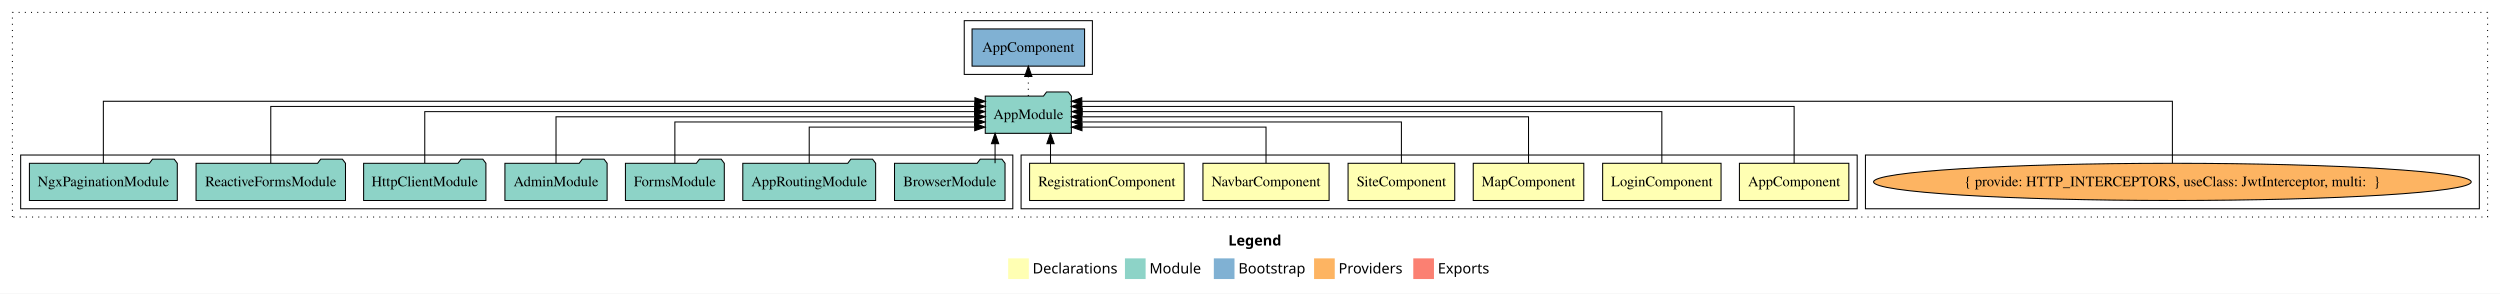
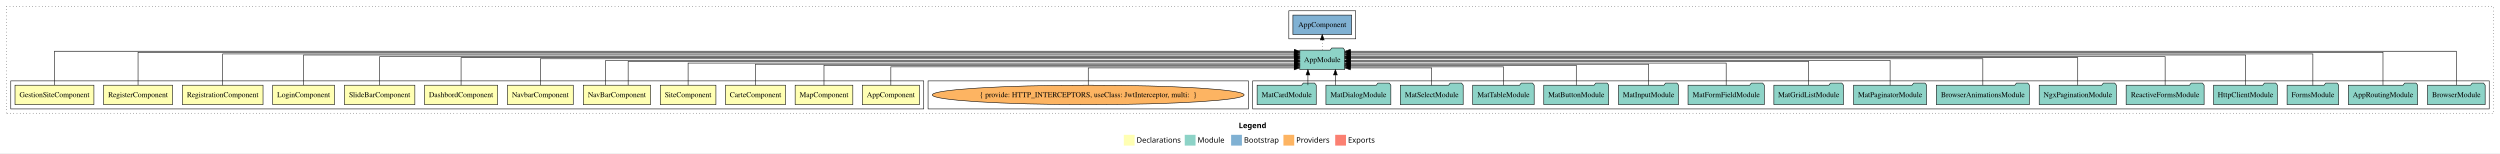
- <svg xmlns="http://www.w3.org/2000/svg" width="2419pt" height="284pt" viewBox="0.00 0.00 2419.00 284.00">
+ <svg xmlns="http://www.w3.org/2000/svg" width="4636pt" height="284pt" viewBox="0.00 0.00 4636.00 284.00">
  <g id="graph0" class="graph" transform="scale(1 1) rotate(0) translate(4 280)">
-     <polygon fill="white" stroke="transparent" points="-4,4 -4,-280 2415,-280 2415,4 -4,4" />
-     <text text-anchor="start" x="1184.51" y="-42.4" font-family="Times-12" font-weight="bold" font-size="14.00">Legend</text>
-     <polygon fill="#ffffb3" stroke="transparent" points="971.5,-10 971.5,-30 991.5,-30 991.5,-10 971.5,-10" />
-     <text text-anchor="start" x="995.13" y="-15.4" font-family="Times-12" font-size="14.00">  Declarations</text>
-     <polygon fill="#8dd3c7" stroke="transparent" points="1084.5,-10 1084.5,-30 1104.5,-30 1104.5,-10 1084.5,-10" />
-     <text text-anchor="start" x="1108.23" y="-15.4" font-family="Times-12" font-size="14.00">  Module</text>
-     <polygon fill="#80b1d3" stroke="transparent" points="1170.5,-10 1170.5,-30 1190.5,-30 1190.5,-10 1170.5,-10" />
-     <text text-anchor="start" x="1194.28" y="-15.4" font-family="Times-12" font-size="14.00">  Bootstrap</text>
-     <polygon fill="#fdb462" stroke="transparent" points="1267.5,-10 1267.5,-30 1287.5,-30 1287.5,-10 1267.5,-10" />
-     <text text-anchor="start" x="1291.17" y="-15.4" font-family="Times-12" font-size="14.00">  Providers</text>
-     <polygon fill="#fb8072" stroke="transparent" points="1363.5,-10 1363.5,-30 1383.5,-30 1383.5,-10 1363.5,-10" />
-     <text text-anchor="start" x="1387.23" y="-15.4" font-family="Times-12" font-size="14.00">  Exports</text>
+     <polygon fill="white" stroke="transparent" points="-4,4 -4,-280 4632,-280 4632,4 -4,4" />
+     <text text-anchor="start" x="2293.01" y="-42.4" font-family="Times-12" font-weight="bold" font-size="14.00">Legend</text>
+     <polygon fill="#ffffb3" stroke="transparent" points="2080,-10 2080,-30 2100,-30 2100,-10 2080,-10" />
+     <text text-anchor="start" x="2103.63" y="-15.4" font-family="Times-12" font-size="14.00">  Declarations</text>
+     <polygon fill="#8dd3c7" stroke="transparent" points="2193,-10 2193,-30 2213,-30 2213,-10 2193,-10" />
+     <text text-anchor="start" x="2216.73" y="-15.4" font-family="Times-12" font-size="14.00">  Module</text>
+     <polygon fill="#80b1d3" stroke="transparent" points="2279,-10 2279,-30 2299,-30 2299,-10 2279,-10" />
+     <text text-anchor="start" x="2302.78" y="-15.4" font-family="Times-12" font-size="14.00">  Bootstrap</text>
+     <polygon fill="#fdb462" stroke="transparent" points="2376,-10 2376,-30 2396,-30 2396,-10 2376,-10" />
+     <text text-anchor="start" x="2399.67" y="-15.4" font-family="Times-12" font-size="14.00">  Providers</text>
+     <polygon fill="#fb8072" stroke="transparent" points="2472,-10 2472,-30 2492,-30 2492,-10 2472,-10" />
+     <text text-anchor="start" x="2495.73" y="-15.4" font-family="Times-12" font-size="14.00">  Exports</text>
    <g id="clust1" class="cluster">
-       <polygon fill="none" stroke="black" stroke-dasharray="1,5" points="8,-70 8,-268 2403,-268 2403,-70 8,-70" />
-     </g>
-     <g id="clust12" class="cluster">
-       <polygon fill="none" stroke="black" points="1801,-78 1801,-130 2395,-130 2395,-78 1801,-78" />
+       <polygon fill="none" stroke="black" stroke-dasharray="1,5" points="8,-70 8,-268 4620,-268 4620,-70 8,-70" />
+     </g>
+     <g id="clust15" class="cluster">
+       <polygon fill="none" stroke="black" points="2319,-78 2319,-130 4612,-130 4612,-78 2319,-78" />
+     </g>
+     <g id="clust18" class="cluster">
+       <polygon fill="none" stroke="black" points="1717,-78 1717,-130 2311,-130 2311,-78 1717,-78" />
+     </g>
+     <g id="clust17" class="cluster">
+       <polygon fill="none" stroke="black" points="2386,-208 2386,-260 2510,-260 2510,-208 2386,-208" />
    </g>
    <g id="clust2" class="cluster">
-       <polygon fill="none" stroke="black" points="984,-78 984,-130 1793,-130 1793,-78 984,-78" />
-     </g>
-     <g id="clust11" class="cluster">
-       <polygon fill="none" stroke="black" points="929,-208 929,-260 1053,-260 1053,-208 929,-208" />
-     </g>
-     <g id="clust9" class="cluster">
-       <polygon fill="none" stroke="black" points="16,-78 16,-130 976,-130 976,-78 16,-78" />
+       <polygon fill="none" stroke="black" points="16,-78 16,-130 1709,-130 1709,-78 16,-78" />
    </g>
    <g id="node1" class="node">
-       <polygon fill="#ffffb3" stroke="black" points="1784.94,-122 1679.06,-122 1679.06,-86 1784.94,-86 1784.94,-122" />
-       <text text-anchor="middle" x="1732" y="-99.8" font-family="Times,serif" font-size="14.00">AppComponent</text>
+       <polygon fill="#ffffb3" stroke="black" points="1700.94,-122 1595.06,-122 1595.06,-86 1700.94,-86 1700.94,-122" />
+       <text text-anchor="middle" x="1648" y="-99.8" font-family="Times,serif" font-size="14.00">AppComponent</text>
+     </g>
+     <g id="node13" class="node">
+       <polygon fill="#8dd3c7" stroke="black" points="2489.66,-187 2486.66,-191 2465.66,-191 2462.66,-187 2406.34,-187 2406.34,-151 2489.66,-151 2489.66,-187" />
+       <text text-anchor="middle" x="2448" y="-164.8" font-family="Times,serif" font-size="14.00">AppModule</text>
+     </g>
+     <g id="edge1" class="edge">
+       <path fill="none" stroke="black" d="M1648,-122.19C1648,-137.18 1648,-156 1648,-156 1648,-156 2396.11,-156 2396.11,-156" />
+       <polygon fill="black" stroke="black" points="2396.11,-159.5 2406.11,-156 2396.11,-152.5 2396.11,-159.5" />
+     </g>
+     <g id="node2" class="node">
+       <polygon fill="#ffffb3" stroke="black" points="1577.49,-122 1470.51,-122 1470.51,-86 1577.49,-86 1577.49,-122" />
+       <text text-anchor="middle" x="1524" y="-99.8" font-family="Times,serif" font-size="14.00">MapComponent</text>
+     </g>
+     <g id="edge2" class="edge">
+       <path fill="none" stroke="black" d="M1524,-122.01C1524,-138.05 1524,-159 1524,-159 1524,-159 2396.2,-159 2396.2,-159" />
+       <polygon fill="black" stroke="black" points="2396.2,-162.5 2406.2,-159 2396.2,-155.5 2396.2,-162.5" />
+     </g>
+     <g id="node3" class="node">
+       <polygon fill="#ffffb3" stroke="black" points="1452.65,-122 1341.35,-122 1341.35,-86 1452.65,-86 1452.65,-122" />
+       <text text-anchor="middle" x="1397" y="-99.8" font-family="Times,serif" font-size="14.00">CarteComponent</text>
+     </g>
+     <g id="edge3" class="edge">
+       <path fill="none" stroke="black" d="M1397,-122.04C1397,-138.73 1397,-161 1397,-161 1397,-161 2396.15,-161 2396.15,-161" />
+       <polygon fill="black" stroke="black" points="2396.15,-164.5 2406.15,-161 2396.15,-157.5 2396.15,-164.5" />
+     </g>
+     <g id="node4" class="node">
+       <polygon fill="#ffffb3" stroke="black" points="1323.61,-122 1220.39,-122 1220.39,-86 1323.61,-86 1323.61,-122" />
+       <text text-anchor="middle" x="1272" y="-99.8" font-family="Times,serif" font-size="14.00">SiteComponent</text>
+     </g>
+     <g id="edge4" class="edge">
+       <path fill="none" stroke="black" d="M1272,-122.02C1272,-139.37 1272,-163 1272,-163 1272,-163 2396.15,-163 2396.15,-163" />
+       <polygon fill="black" stroke="black" points="2396.15,-166.5 2406.15,-163 2396.15,-159.5 2396.15,-166.5" />
+     </g>
+     <g id="node5" class="node">
+       <polygon fill="#ffffb3" stroke="black" points="1202.37,-122 1077.63,-122 1077.63,-86 1202.37,-86 1202.37,-122" />
+       <text text-anchor="middle" x="1140" y="-99.8" font-family="Times,serif" font-size="14.00">NavBarComponent</text>
+     </g>
+     <g id="edge5" class="edge">
+       <path fill="none" stroke="black" d="M1119.19,-122.17C1119.19,-141.09 1119.19,-168 1119.19,-168 1119.19,-168 2396.04,-168 2396.04,-168" />
+       <polygon fill="black" stroke="black" points="2396.04,-171.5 2406.04,-168 2396.04,-164.5 2396.04,-171.5" />
+     </g>
+     <g id="edge12" class="edge">
+       <path fill="none" stroke="black" d="M1160.81,-122.27C1160.81,-140.56 1160.81,-166 1160.81,-166 1160.81,-166 2396.27,-166 2396.27,-166" />
+       <polygon fill="black" stroke="black" points="2396.27,-169.5 2406.27,-166 2396.27,-162.5 2396.27,-169.5" />
+     </g>
+     <g id="node6" class="node">
+       <polygon fill="#ffffb3" stroke="black" points="1059.03,-122 936.97,-122 936.97,-86 1059.03,-86 1059.03,-122" />
+       <text text-anchor="middle" x="998" y="-99.8" font-family="Times,serif" font-size="14.00">NavbarComponent</text>
+     </g>
+     <g id="edge6" class="edge">
+       <path fill="none" stroke="black" d="M998,-122.31C998,-142.15 998,-171 998,-171 998,-171 2396.17,-171 2396.17,-171" />
+       <polygon fill="black" stroke="black" points="2396.17,-174.5 2406.17,-171 2396.17,-167.5 2396.17,-174.5" />
    </g>
    <g id="node7" class="node">
-       <polygon fill="#8dd3c7" stroke="black" points="1032.66,-187 1029.66,-191 1008.66,-191 1005.66,-187 949.34,-187 949.34,-151 1032.66,-151 1032.66,-187" />
-       <text text-anchor="middle" x="991" y="-164.8" font-family="Times,serif" font-size="14.00">AppModule</text>
-     </g>
-     <g id="edge1" class="edge">
-       <path fill="none" stroke="black" d="M1732,-122.04C1732,-143.66 1732,-177 1732,-177 1732,-177 1042.69,-177 1042.69,-177" />
-       <polygon fill="black" stroke="black" points="1042.69,-173.5 1032.69,-177 1042.69,-180.5 1042.69,-173.5" />
-     </g>
-     <g id="node2" class="node">
-       <polygon fill="#ffffb3" stroke="black" points="1661.28,-122 1546.72,-122 1546.72,-86 1661.28,-86 1661.28,-122" />
-       <text text-anchor="middle" x="1604" y="-99.8" font-family="Times,serif" font-size="14.00">LoginComponent</text>
-     </g>
-     <g id="edge2" class="edge">
-       <path fill="none" stroke="black" d="M1604,-122.22C1604,-142.37 1604,-172 1604,-172 1604,-172 1043.13,-172 1043.13,-172" />
-       <polygon fill="black" stroke="black" points="1043.13,-168.5 1033.13,-172 1043.13,-175.5 1043.13,-168.5" />
-     </g>
-     <g id="node3" class="node">
-       <polygon fill="#ffffb3" stroke="black" points="1528.49,-122 1421.51,-122 1421.51,-86 1528.49,-86 1528.49,-122" />
-       <text text-anchor="middle" x="1475" y="-99.8" font-family="Times,serif" font-size="14.00">MapComponent</text>
-     </g>
-     <g id="edge3" class="edge">
-       <path fill="none" stroke="black" d="M1475,-122.22C1475,-140.83 1475,-167 1475,-167 1475,-167 1042.68,-167 1042.68,-167" />
-       <polygon fill="black" stroke="black" points="1042.68,-163.5 1032.68,-167 1042.68,-170.5 1042.68,-163.5" />
-     </g>
-     <g id="node4" class="node">
-       <polygon fill="#ffffb3" stroke="black" points="1403.61,-122 1300.39,-122 1300.39,-86 1403.61,-86 1403.61,-122" />
-       <text text-anchor="middle" x="1352" y="-99.8" font-family="Times,serif" font-size="14.00">SiteComponent</text>
-     </g>
-     <g id="edge4" class="edge">
-       <path fill="none" stroke="black" d="M1352,-122.03C1352,-139.06 1352,-162 1352,-162 1352,-162 1042.76,-162 1042.76,-162" />
-       <polygon fill="black" stroke="black" points="1042.76,-158.5 1032.76,-162 1042.76,-165.5 1042.76,-158.5" />
-     </g>
-     <g id="node5" class="node">
-       <polygon fill="#ffffb3" stroke="black" points="1282.03,-122 1159.97,-122 1159.97,-86 1282.03,-86 1282.03,-122" />
-       <text text-anchor="middle" x="1221" y="-99.8" font-family="Times,serif" font-size="14.00">NavbarComponent</text>
-     </g>
-     <g id="edge5" class="edge">
-       <path fill="none" stroke="black" d="M1221,-122.24C1221,-137.57 1221,-157 1221,-157 1221,-157 1042.92,-157 1042.92,-157" />
-       <polygon fill="black" stroke="black" points="1042.92,-153.5 1032.92,-157 1042.92,-160.5 1042.92,-153.5" />
-     </g>
-     <g id="node6" class="node">
-       <polygon fill="#ffffb3" stroke="black" points="1141.77,-122 992.23,-122 992.23,-86 1141.77,-86 1141.77,-122" />
-       <text text-anchor="middle" x="1067" y="-99.8" font-family="Times,serif" font-size="14.00">RegistrationComponent</text>
-     </g>
-     <g id="edge6" class="edge">
-       <path fill="none" stroke="black" d="M1012.47,-122.11C1012.47,-122.11 1012.47,-140.99 1012.47,-140.99" />
-       <polygon fill="black" stroke="black" points="1008.97,-140.99 1012.47,-150.99 1015.97,-140.99 1008.97,-140.99" />
+       <polygon fill="#ffffb3" stroke="black" points="918.76,-122 783.24,-122 783.24,-86 918.76,-86 918.76,-122" />
+       <text text-anchor="middle" x="851" y="-99.8" font-family="Times,serif" font-size="14.00">DashbordComponent</text>
+     </g>
+     <g id="edge7" class="edge">
+       <path fill="none" stroke="black" d="M851,-122.13C851,-142.57 851,-173 851,-173 851,-173 2396.1,-173 2396.1,-173" />
+       <polygon fill="black" stroke="black" points="2396.11,-176.5 2406.1,-173 2396.1,-169.5 2396.11,-176.5" />
+     </g>
+     <g id="node8" class="node">
+       <polygon fill="#ffffb3" stroke="black" points="765.32,-122 634.68,-122 634.68,-86 765.32,-86 765.32,-122" />
+       <text text-anchor="middle" x="700" y="-99.8" font-family="Times,serif" font-size="14.00">SlideBarComponent</text>
+     </g>
+     <g id="edge8" class="edge">
+       <path fill="none" stroke="black" d="M700,-122.28C700,-143.32 700,-175 700,-175 700,-175 2396.09,-175 2396.09,-175" />
+       <polygon fill="black" stroke="black" points="2396.09,-178.5 2406.09,-175 2396.09,-171.5 2396.09,-178.5" />
+     </g>
+     <g id="node9" class="node">
+       <polygon fill="#ffffb3" stroke="black" points="616.28,-122 501.72,-122 501.72,-86 616.28,-86 616.28,-122" />
+       <text text-anchor="middle" x="559" y="-99.8" font-family="Times,serif" font-size="14.00">LoginComponent</text>
+     </g>
+     <g id="edge9" class="edge">
+       <path fill="none" stroke="black" d="M559,-122.29C559,-144.21 559,-178 559,-178 559,-178 2395.9,-178 2395.9,-178" />
+       <polygon fill="black" stroke="black" points="2395.9,-181.5 2405.9,-178 2395.9,-174.5 2395.9,-181.5" />
+     </g>
+     <g id="node10" class="node">
+       <polygon fill="#ffffb3" stroke="black" points="483.77,-122 334.23,-122 334.23,-86 483.77,-86 483.77,-122" />
+       <text text-anchor="middle" x="409" y="-99.8" font-family="Times,serif" font-size="14.00">RegistrationComponent</text>
+     </g>
+     <g id="edge10" class="edge">
+       <path fill="none" stroke="black" d="M409,-122.01C409,-144.49 409,-180 409,-180 409,-180 2395.88,-180 2395.88,-180" />
+       <polygon fill="black" stroke="black" points="2395.88,-183.5 2405.88,-180 2395.88,-176.5 2395.88,-183.5" />
+     </g>
+     <g id="node11" class="node">
+       <polygon fill="#ffffb3" stroke="black" points="315.98,-122 188.02,-122 188.02,-86 315.98,-86 315.98,-122" />
+       <text text-anchor="middle" x="252" y="-99.8" font-family="Times,serif" font-size="14.00">RegisterComponent</text>
+     </g>
+     <g id="edge11" class="edge">
+       <path fill="none" stroke="black" d="M252,-122.32C252,-145.66 252,-183 252,-183 252,-183 2396.09,-183 2396.09,-183" />
+       <polygon fill="black" stroke="black" points="2396.09,-186.5 2406.09,-183 2396.09,-179.5 2396.09,-186.5" />
+     </g>
+     <g id="node12" class="node">
+       <polygon fill="#ffffb3" stroke="black" points="170.16,-122 23.84,-122 23.84,-86 170.16,-86 170.16,-122" />
+       <text text-anchor="middle" x="97" y="-99.8" font-family="Times,serif" font-size="14.00">GestionSiteComponent</text>
+     </g>
+     <g id="edge13" class="edge">
+       <path fill="none" stroke="black" d="M97,-122.38C97,-146.28 97,-185 97,-185 97,-185 2396.2,-185 2396.2,-185" />
+       <polygon fill="black" stroke="black" points="2396.2,-188.5 2406.2,-185 2396.2,-181.5 2396.2,-188.5" />
+     </g>
+     <g id="node30" class="node">
+       <polygon fill="#80b1d3" stroke="black" points="2502.44,-252 2393.56,-252 2393.56,-216 2502.44,-216 2502.44,-252" />
+       <text text-anchor="middle" x="2448" y="-229.8" font-family="Times,serif" font-size="14.00">AppComponent </text>
+     </g>
+     <g id="edge30" class="edge">
+       <path fill="none" stroke="black" stroke-dasharray="1,5" d="M2448,-187.11C2448,-187.11 2448,-205.99 2448,-205.99" />
+       <polygon fill="black" stroke="black" points="2444.5,-205.99 2448,-215.99 2451.5,-205.99 2444.5,-205.99" />
+     </g>
+     <g id="node14" class="node">
+       <polygon fill="#8dd3c7" stroke="black" points="4604.47,-122 4601.47,-126 4580.47,-126 4577.47,-122 4497.53,-122 4497.53,-86 4604.47,-86 4604.47,-122" />
+       <text text-anchor="middle" x="4551" y="-99.8" font-family="Times,serif" font-size="14.00">BrowserModule</text>
+     </g>
+     <g id="edge14" class="edge">
+       <path fill="none" stroke="black" d="M4551,-122.38C4551,-146.28 4551,-185 4551,-185 4551,-185 2500.01,-185 2500.01,-185" />
+       <polygon fill="black" stroke="black" points="2500.01,-181.5 2490.01,-185 2500.01,-188.5 2500.01,-181.5" />
    </g>
    <g id="node15" class="node">
-       <polygon fill="#80b1d3" stroke="black" points="1045.44,-252 936.56,-252 936.56,-216 1045.44,-216 1045.44,-252" />
-       <text text-anchor="middle" x="991" y="-229.8" font-family="Times,serif" font-size="14.00">AppComponent </text>
-     </g>
-     <g id="edge14" class="edge">
-       <path fill="none" stroke="black" stroke-dasharray="1,5" d="M991,-187.11C991,-187.11 991,-205.99 991,-205.99" />
-       <polygon fill="black" stroke="black" points="987.5,-205.99 991,-215.99 994.5,-205.99 987.5,-205.99" />
-     </g>
-     <g id="node8" class="node">
-       <polygon fill="#8dd3c7" stroke="black" points="968.47,-122 965.47,-126 944.47,-126 941.47,-122 861.53,-122 861.53,-86 968.47,-86 968.47,-122" />
-       <text text-anchor="middle" x="915" y="-99.8" font-family="Times,serif" font-size="14.00">BrowserModule</text>
-     </g>
-     <g id="edge7" class="edge">
-       <path fill="none" stroke="black" d="M958.83,-122.11C958.83,-122.11 958.83,-140.99 958.83,-140.99" />
-       <polygon fill="black" stroke="black" points="955.33,-140.99 958.83,-150.99 962.33,-140.99 955.33,-140.99" />
-     </g>
-     <g id="node9" class="node">
-       <polygon fill="#8dd3c7" stroke="black" points="843.27,-122 840.27,-126 819.27,-126 816.27,-122 714.73,-122 714.73,-86 843.27,-86 843.27,-122" />
-       <text text-anchor="middle" x="779" y="-99.8" font-family="Times,serif" font-size="14.00">AppRoutingModule</text>
-     </g>
-     <g id="edge8" class="edge">
-       <path fill="none" stroke="black" d="M779,-122.24C779,-137.57 779,-157 779,-157 779,-157 939.12,-157 939.12,-157" />
-       <polygon fill="black" stroke="black" points="939.12,-160.5 949.12,-157 939.12,-153.5 939.12,-160.5" />
-     </g>
-     <g id="node10" class="node">
-       <polygon fill="#8dd3c7" stroke="black" points="696.83,-122 693.83,-126 672.83,-126 669.83,-122 601.17,-122 601.17,-86 696.83,-86 696.83,-122" />
-       <text text-anchor="middle" x="649" y="-99.8" font-family="Times,serif" font-size="14.00">FormsModule</text>
-     </g>
-     <g id="edge9" class="edge">
-       <path fill="none" stroke="black" d="M649,-122.03C649,-139.06 649,-162 649,-162 649,-162 939.06,-162 939.06,-162" />
-       <polygon fill="black" stroke="black" points="939.06,-165.5 949.06,-162 939.06,-158.5 939.06,-165.5" />
-     </g>
-     <g id="node11" class="node">
-       <polygon fill="#8dd3c7" stroke="black" points="583.44,-122 580.44,-126 559.44,-126 556.44,-122 484.56,-122 484.56,-86 583.44,-86 583.44,-122" />
-       <text text-anchor="middle" x="534" y="-99.8" font-family="Times,serif" font-size="14.00">AdminModule</text>
-     </g>
-     <g id="edge10" class="edge">
-       <path fill="none" stroke="black" d="M534,-122.22C534,-140.83 534,-167 534,-167 534,-167 939.23,-167 939.23,-167" />
-       <polygon fill="black" stroke="black" points="939.23,-170.5 949.23,-167 939.23,-163.5 939.23,-170.5" />
-     </g>
-     <g id="node12" class="node">
-       <polygon fill="#8dd3c7" stroke="black" points="466.16,-122 463.16,-126 442.16,-126 439.16,-122 347.84,-122 347.84,-86 466.16,-86 466.16,-122" />
-       <text text-anchor="middle" x="407" y="-99.8" font-family="Times,serif" font-size="14.00">HttpClientModule</text>
-     </g>
-     <g id="edge11" class="edge">
-       <path fill="none" stroke="black" d="M407,-122.22C407,-142.37 407,-172 407,-172 407,-172 939,-172 939,-172" />
-       <polygon fill="black" stroke="black" points="939,-175.5 949,-172 939,-168.5 939,-175.5" />
-     </g>
-     <g id="node13" class="node">
-       <polygon fill="#8dd3c7" stroke="black" points="330.3,-122 327.3,-126 306.3,-126 303.3,-122 185.7,-122 185.7,-86 330.3,-86 330.3,-122" />
-       <text text-anchor="middle" x="258" y="-99.8" font-family="Times,serif" font-size="14.00">ReactiveFormsModule</text>
-     </g>
-     <g id="edge12" class="edge">
-       <path fill="none" stroke="black" d="M258,-122.04C258,-143.66 258,-177 258,-177 258,-177 939.22,-177 939.22,-177" />
-       <polygon fill="black" stroke="black" points="939.22,-180.5 949.22,-177 939.22,-173.5 939.22,-180.5" />
-     </g>
-     <g id="node14" class="node">
-       <polygon fill="#8dd3c7" stroke="black" points="167.54,-122 164.54,-126 143.54,-126 140.54,-122 24.46,-122 24.46,-86 167.54,-86 167.54,-122" />
-       <text text-anchor="middle" x="96" y="-99.8" font-family="Times,serif" font-size="14.00">NgxPaginationModule</text>
-     </g>
-     <g id="edge13" class="edge">
-       <path fill="none" stroke="black" d="M96,-122.09C96,-145.13 96,-182 96,-182 96,-182 939.33,-182 939.33,-182" />
-       <polygon fill="black" stroke="black" points="939.33,-185.5 949.33,-182 939.33,-178.5 939.33,-185.5" />
+       <polygon fill="#8dd3c7" stroke="black" points="4479.27,-122 4476.27,-126 4455.27,-126 4452.27,-122 4350.73,-122 4350.73,-86 4479.27,-86 4479.27,-122" />
+       <text text-anchor="middle" x="4415" y="-99.8" font-family="Times,serif" font-size="14.00">AppRoutingModule</text>
+     </g>
+     <g id="edge15" class="edge">
+       <path fill="none" stroke="black" d="M4415,-122.32C4415,-145.66 4415,-183 4415,-183 4415,-183 2499.99,-183 2499.99,-183" />
+       <polygon fill="black" stroke="black" points="2499.99,-179.5 2489.99,-183 2499.99,-186.5 2499.99,-179.5" />
    </g>
    <g id="node16" class="node">
-       <ellipse fill="#fdb462" stroke="black" cx="2098" cy="-104" rx="289.13" ry="18" />
-       <text text-anchor="middle" x="2098" y="-99.8" font-family="Times,serif" font-size="14.00">{ provide: HTTP_INTERCEPTORS, useClass: JwtInterceptor, multi:  }</text>
-     </g>
-     <g id="edge15" class="edge">
-       <path fill="none" stroke="black" d="M2098,-122.09C2098,-145.13 2098,-182 2098,-182 2098,-182 1042.71,-182 1042.71,-182" />
-       <polygon fill="black" stroke="black" points="1042.71,-178.5 1032.71,-182 1042.71,-185.5 1042.71,-178.5" />
+       <polygon fill="#8dd3c7" stroke="black" points="4332.83,-122 4329.83,-126 4308.83,-126 4305.83,-122 4237.17,-122 4237.17,-86 4332.83,-86 4332.83,-122" />
+       <text text-anchor="middle" x="4285" y="-99.8" font-family="Times,serif" font-size="14.00">FormsModule</text>
+     </g>
+     <g id="edge16" class="edge">
+       <path fill="none" stroke="black" d="M4285,-122.01C4285,-144.49 4285,-180 4285,-180 4285,-180 2499.82,-180 2499.82,-180" />
+       <polygon fill="black" stroke="black" points="2499.82,-176.5 2489.82,-180 2499.82,-183.5 2499.82,-176.5" />
+     </g>
+     <g id="node17" class="node">
+       <polygon fill="#8dd3c7" stroke="black" points="4219.16,-122 4216.16,-126 4195.16,-126 4192.16,-122 4100.84,-122 4100.84,-86 4219.16,-86 4219.16,-122" />
+       <text text-anchor="middle" x="4160" y="-99.8" font-family="Times,serif" font-size="14.00">HttpClientModule</text>
+     </g>
+     <g id="edge17" class="edge">
+       <path fill="none" stroke="black" d="M4160,-122.29C4160,-144.21 4160,-178 4160,-178 4160,-178 2499.89,-178 2499.89,-178" />
+       <polygon fill="black" stroke="black" points="2499.89,-174.5 2489.89,-178 2499.89,-181.5 2499.89,-174.5" />
+     </g>
+     <g id="node18" class="node">
+       <polygon fill="#8dd3c7" stroke="black" points="4083.3,-122 4080.3,-126 4059.3,-126 4056.3,-122 3938.7,-122 3938.7,-86 4083.3,-86 4083.3,-122" />
+       <text text-anchor="middle" x="4011" y="-99.8" font-family="Times,serif" font-size="14.00">ReactiveFormsModule</text>
+     </g>
+     <g id="edge18" class="edge">
+       <path fill="none" stroke="black" d="M4011,-122.28C4011,-143.32 4011,-175 4011,-175 4011,-175 2499.81,-175 2499.81,-175" />
+       <polygon fill="black" stroke="black" points="2499.81,-171.5 2489.81,-175 2499.81,-178.5 2499.81,-171.5" />
+     </g>
+     <g id="node19" class="node">
+       <polygon fill="#8dd3c7" stroke="black" points="3920.54,-122 3917.54,-126 3896.54,-126 3893.54,-122 3777.46,-122 3777.46,-86 3920.54,-86 3920.54,-122" />
+       <text text-anchor="middle" x="3849" y="-99.8" font-family="Times,serif" font-size="14.00">NgxPaginationModule</text>
+     </g>
+     <g id="edge19" class="edge">
+       <path fill="none" stroke="black" d="M3849,-122.13C3849,-142.57 3849,-173 3849,-173 3849,-173 2499.93,-173 2499.93,-173" />
+       <polygon fill="black" stroke="black" points="2499.93,-169.5 2489.93,-173 2499.93,-176.5 2499.93,-169.5" />
+     </g>
+     <g id="node20" class="node">
+       <polygon fill="#8dd3c7" stroke="black" points="3759.3,-122 3756.3,-126 3735.3,-126 3732.3,-122 3586.7,-122 3586.7,-86 3759.3,-86 3759.3,-122" />
+       <text text-anchor="middle" x="3673" y="-99.8" font-family="Times,serif" font-size="14.00">BrowserAnimationsModule</text>
+     </g>
+     <g id="edge20" class="edge">
+       <path fill="none" stroke="black" d="M3673,-122.31C3673,-142.15 3673,-171 3673,-171 3673,-171 2499.81,-171 2499.81,-171" />
+       <polygon fill="black" stroke="black" points="2499.81,-167.5 2489.81,-171 2499.81,-174.5 2499.81,-167.5" />
+     </g>
+     <g id="node21" class="node">
+       <polygon fill="#8dd3c7" stroke="black" points="3568.75,-122 3565.75,-126 3544.75,-126 3541.75,-122 3433.25,-122 3433.25,-86 3568.75,-86 3568.75,-122" />
+       <text text-anchor="middle" x="3501" y="-99.8" font-family="Times,serif" font-size="14.00">MatPaginatorModule</text>
+     </g>
+     <g id="edge21" class="edge">
+       <path fill="none" stroke="black" d="M3501,-122.17C3501,-141.09 3501,-168 3501,-168 3501,-168 2499.93,-168 2499.93,-168" />
+       <polygon fill="black" stroke="black" points="2499.93,-164.5 2489.93,-168 2499.93,-171.5 2499.93,-164.5" />
+     </g>
+     <g id="node22" class="node">
+       <polygon fill="#8dd3c7" stroke="black" points="3414.54,-122 3411.54,-126 3390.54,-126 3387.54,-122 3285.46,-122 3285.46,-86 3414.54,-86 3414.54,-122" />
+       <text text-anchor="middle" x="3350" y="-99.8" font-family="Times,serif" font-size="14.00">MatGridListModule</text>
+     </g>
+     <g id="edge22" class="edge">
+       <path fill="none" stroke="black" d="M3350,-122.27C3350,-140.56 3350,-166 3350,-166 3350,-166 2499.7,-166 2499.7,-166" />
+       <polygon fill="black" stroke="black" points="2499.7,-162.5 2489.7,-166 2499.7,-169.5 2499.7,-162.5" />
+     </g>
+     <g id="node23" class="node">
+       <polygon fill="#8dd3c7" stroke="black" points="3267.71,-122 3264.71,-126 3243.71,-126 3240.71,-122 3126.29,-122 3126.29,-86 3267.71,-86 3267.71,-122" />
+       <text text-anchor="middle" x="3197" y="-99.8" font-family="Times,serif" font-size="14.00">MatFormFieldModule</text>
+     </g>
+     <g id="edge23" class="edge">
+       <path fill="none" stroke="black" d="M3197,-122.02C3197,-139.37 3197,-163 3197,-163 3197,-163 2499.87,-163 2499.87,-163" />
+       <polygon fill="black" stroke="black" points="2499.87,-159.5 2489.87,-163 2499.87,-166.5 2499.87,-159.5" />
+     </g>
+     <g id="node24" class="node">
+       <polygon fill="#8dd3c7" stroke="black" points="3108.65,-122 3105.65,-126 3084.65,-126 3081.65,-122 2997.35,-122 2997.35,-86 3108.65,-86 3108.65,-122" />
+       <text text-anchor="middle" x="3053" y="-99.8" font-family="Times,serif" font-size="14.00">MatInputModule</text>
+     </g>
+     <g id="edge24" class="edge">
+       <path fill="none" stroke="black" d="M3053,-122.04C3053,-138.73 3053,-161 3053,-161 3053,-161 2500.06,-161 2500.06,-161" />
+       <polygon fill="black" stroke="black" points="2500.06,-157.5 2490.06,-161 2500.06,-164.5 2500.06,-157.5" />
+     </g>
+     <g id="node25" class="node">
+       <polygon fill="#8dd3c7" stroke="black" points="2979.22,-122 2976.22,-126 2955.22,-126 2952.22,-122 2858.78,-122 2858.78,-86 2979.22,-86 2979.22,-122" />
+       <text text-anchor="middle" x="2919" y="-99.8" font-family="Times,serif" font-size="14.00">MatButtonModule</text>
+     </g>
+     <g id="edge25" class="edge">
+       <path fill="none" stroke="black" d="M2919,-122.01C2919,-138.05 2919,-159 2919,-159 2919,-159 2499.8,-159 2499.8,-159" />
+       <polygon fill="black" stroke="black" points="2499.8,-155.5 2489.8,-159 2499.8,-162.5 2499.8,-155.5" />
+     </g>
+     <g id="node26" class="node">
+       <polygon fill="#8dd3c7" stroke="black" points="2840.97,-122 2837.97,-126 2816.97,-126 2813.97,-122 2727.03,-122 2727.03,-86 2840.97,-86 2840.97,-122" />
+       <text text-anchor="middle" x="2784" y="-99.8" font-family="Times,serif" font-size="14.00">MatTableModule</text>
+     </g>
+     <g id="edge26" class="edge">
+       <path fill="none" stroke="black" d="M2784,-122.19C2784,-137.18 2784,-156 2784,-156 2784,-156 2499.88,-156 2499.88,-156" />
+       <polygon fill="black" stroke="black" points="2499.88,-152.5 2489.88,-156 2499.88,-159.5 2499.88,-152.5" />
+     </g>
+     <g id="node27" class="node">
+       <polygon fill="#8dd3c7" stroke="black" points="2709.31,-122 2706.31,-126 2685.31,-126 2682.31,-122 2592.69,-122 2592.69,-86 2709.31,-86 2709.31,-122" />
+       <text text-anchor="middle" x="2651" y="-99.8" font-family="Times,serif" font-size="14.00">MatSelectModule</text>
+     </g>
+     <g id="edge27" class="edge">
+       <path fill="none" stroke="black" d="M2651,-122.05C2651,-136.37 2651,-154 2651,-154 2651,-154 2500.06,-154 2500.06,-154" />
+       <polygon fill="black" stroke="black" points="2500.06,-150.5 2490.06,-154 2500.06,-157.5 2500.06,-150.5" />
+     </g>
+     <g id="node28" class="node">
+       <polygon fill="#8dd3c7" stroke="black" points="2575.2,-122 2572.2,-126 2551.2,-126 2548.2,-122 2454.8,-122 2454.8,-86 2575.2,-86 2575.2,-122" />
+       <text text-anchor="middle" x="2515" y="-99.8" font-family="Times,serif" font-size="14.00">MatDialogModule</text>
+     </g>
+     <g id="edge28" class="edge">
+       <path fill="none" stroke="black" d="M2472.36,-122.11C2472.36,-122.11 2472.36,-140.99 2472.36,-140.99" />
+       <polygon fill="black" stroke="black" points="2468.86,-140.99 2472.36,-150.99 2475.86,-140.99 2468.86,-140.99" />
+     </g>
+     <g id="node29" class="node">
+       <polygon fill="#8dd3c7" stroke="black" points="2436.81,-122 2433.81,-126 2412.81,-126 2409.81,-122 2327.19,-122 2327.19,-86 2436.81,-86 2436.81,-122" />
+       <text text-anchor="middle" x="2382" y="-99.8" font-family="Times,serif" font-size="14.00">MatCardModule</text>
+     </g>
+     <g id="edge29" class="edge">
+       <path fill="none" stroke="black" d="M2421.41,-122.11C2421.41,-122.11 2421.41,-140.99 2421.41,-140.99" />
+       <polygon fill="black" stroke="black" points="2417.91,-140.99 2421.41,-150.99 2424.91,-140.99 2417.91,-140.99" />
+     </g>
+     <g id="node31" class="node">
+       <ellipse fill="#fdb462" stroke="black" cx="2014" cy="-104" rx="289.13" ry="18" />
+       <text text-anchor="middle" x="2014" y="-99.8" font-family="Times,serif" font-size="14.00">{ provide: HTTP_INTERCEPTORS, useClass: JwtInterceptor, multi:  }</text>
+     </g>
+     <g id="edge31" class="edge">
+       <path fill="none" stroke="black" d="M2014,-122.05C2014,-136.37 2014,-154 2014,-154 2014,-154 2395.99,-154 2395.99,-154" />
+       <polygon fill="black" stroke="black" points="2395.99,-157.5 2405.99,-154 2395.99,-150.5 2395.99,-157.5" />
    </g>
  </g>
</svg>
